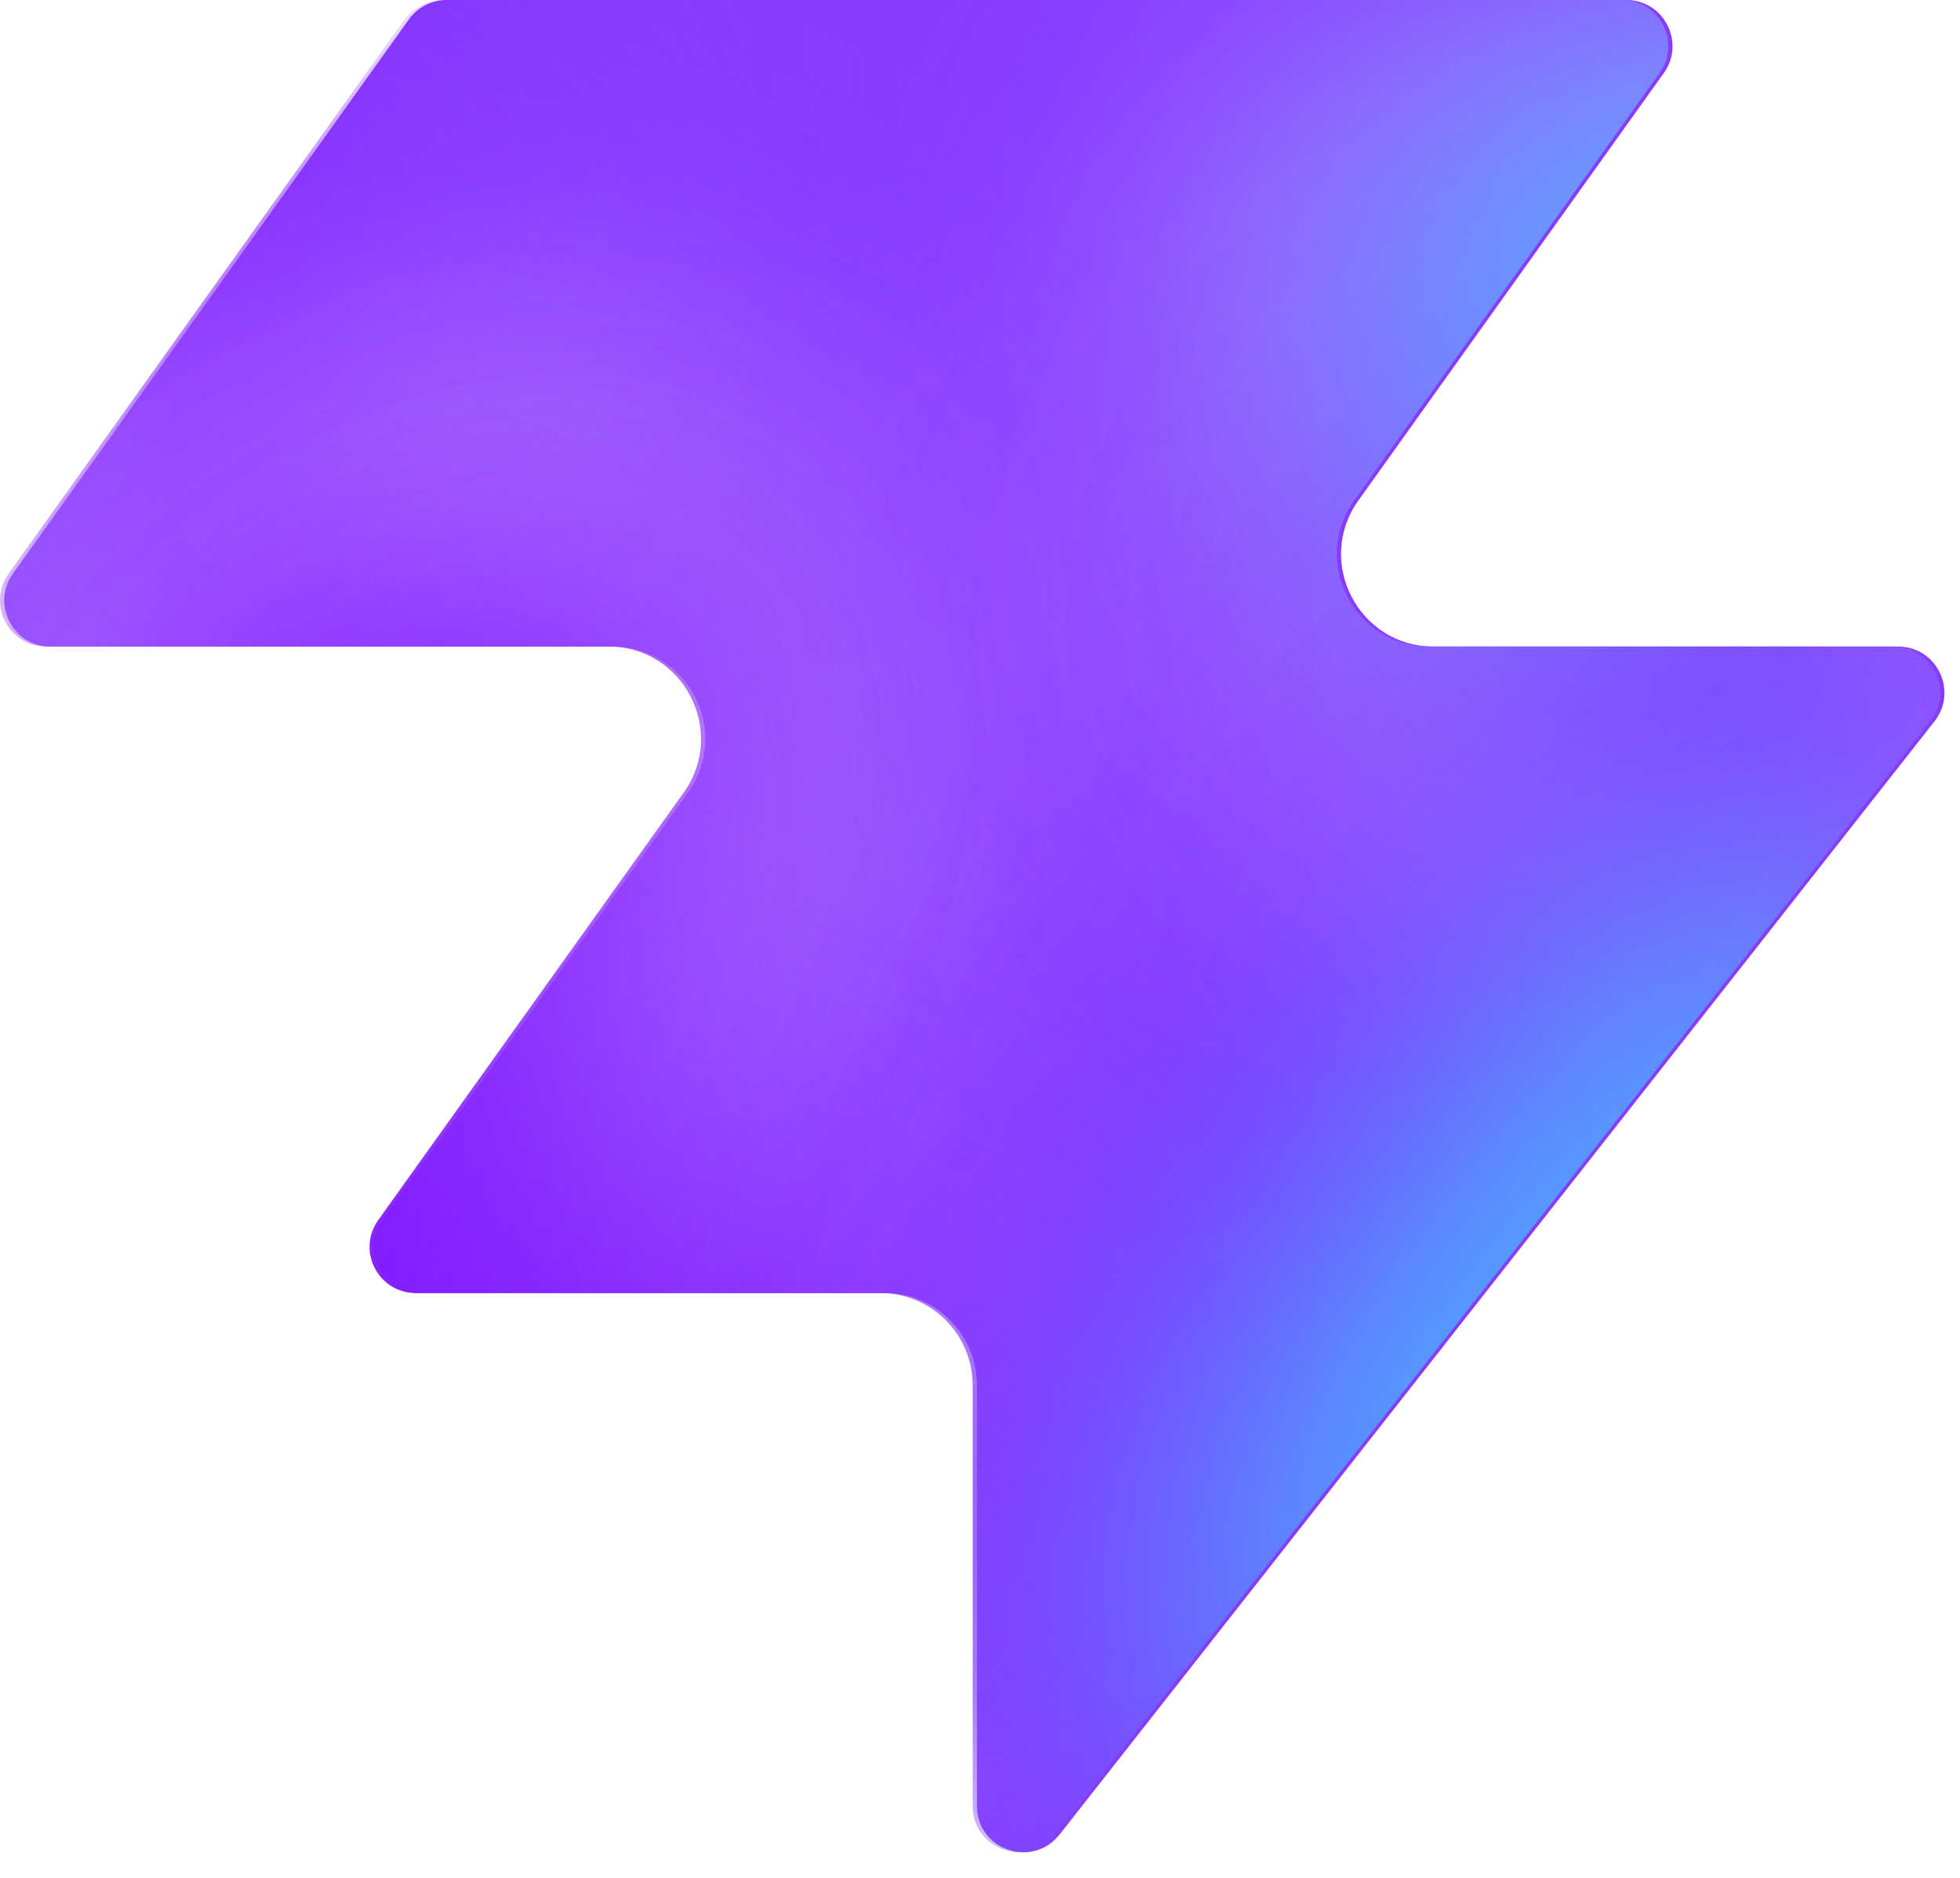
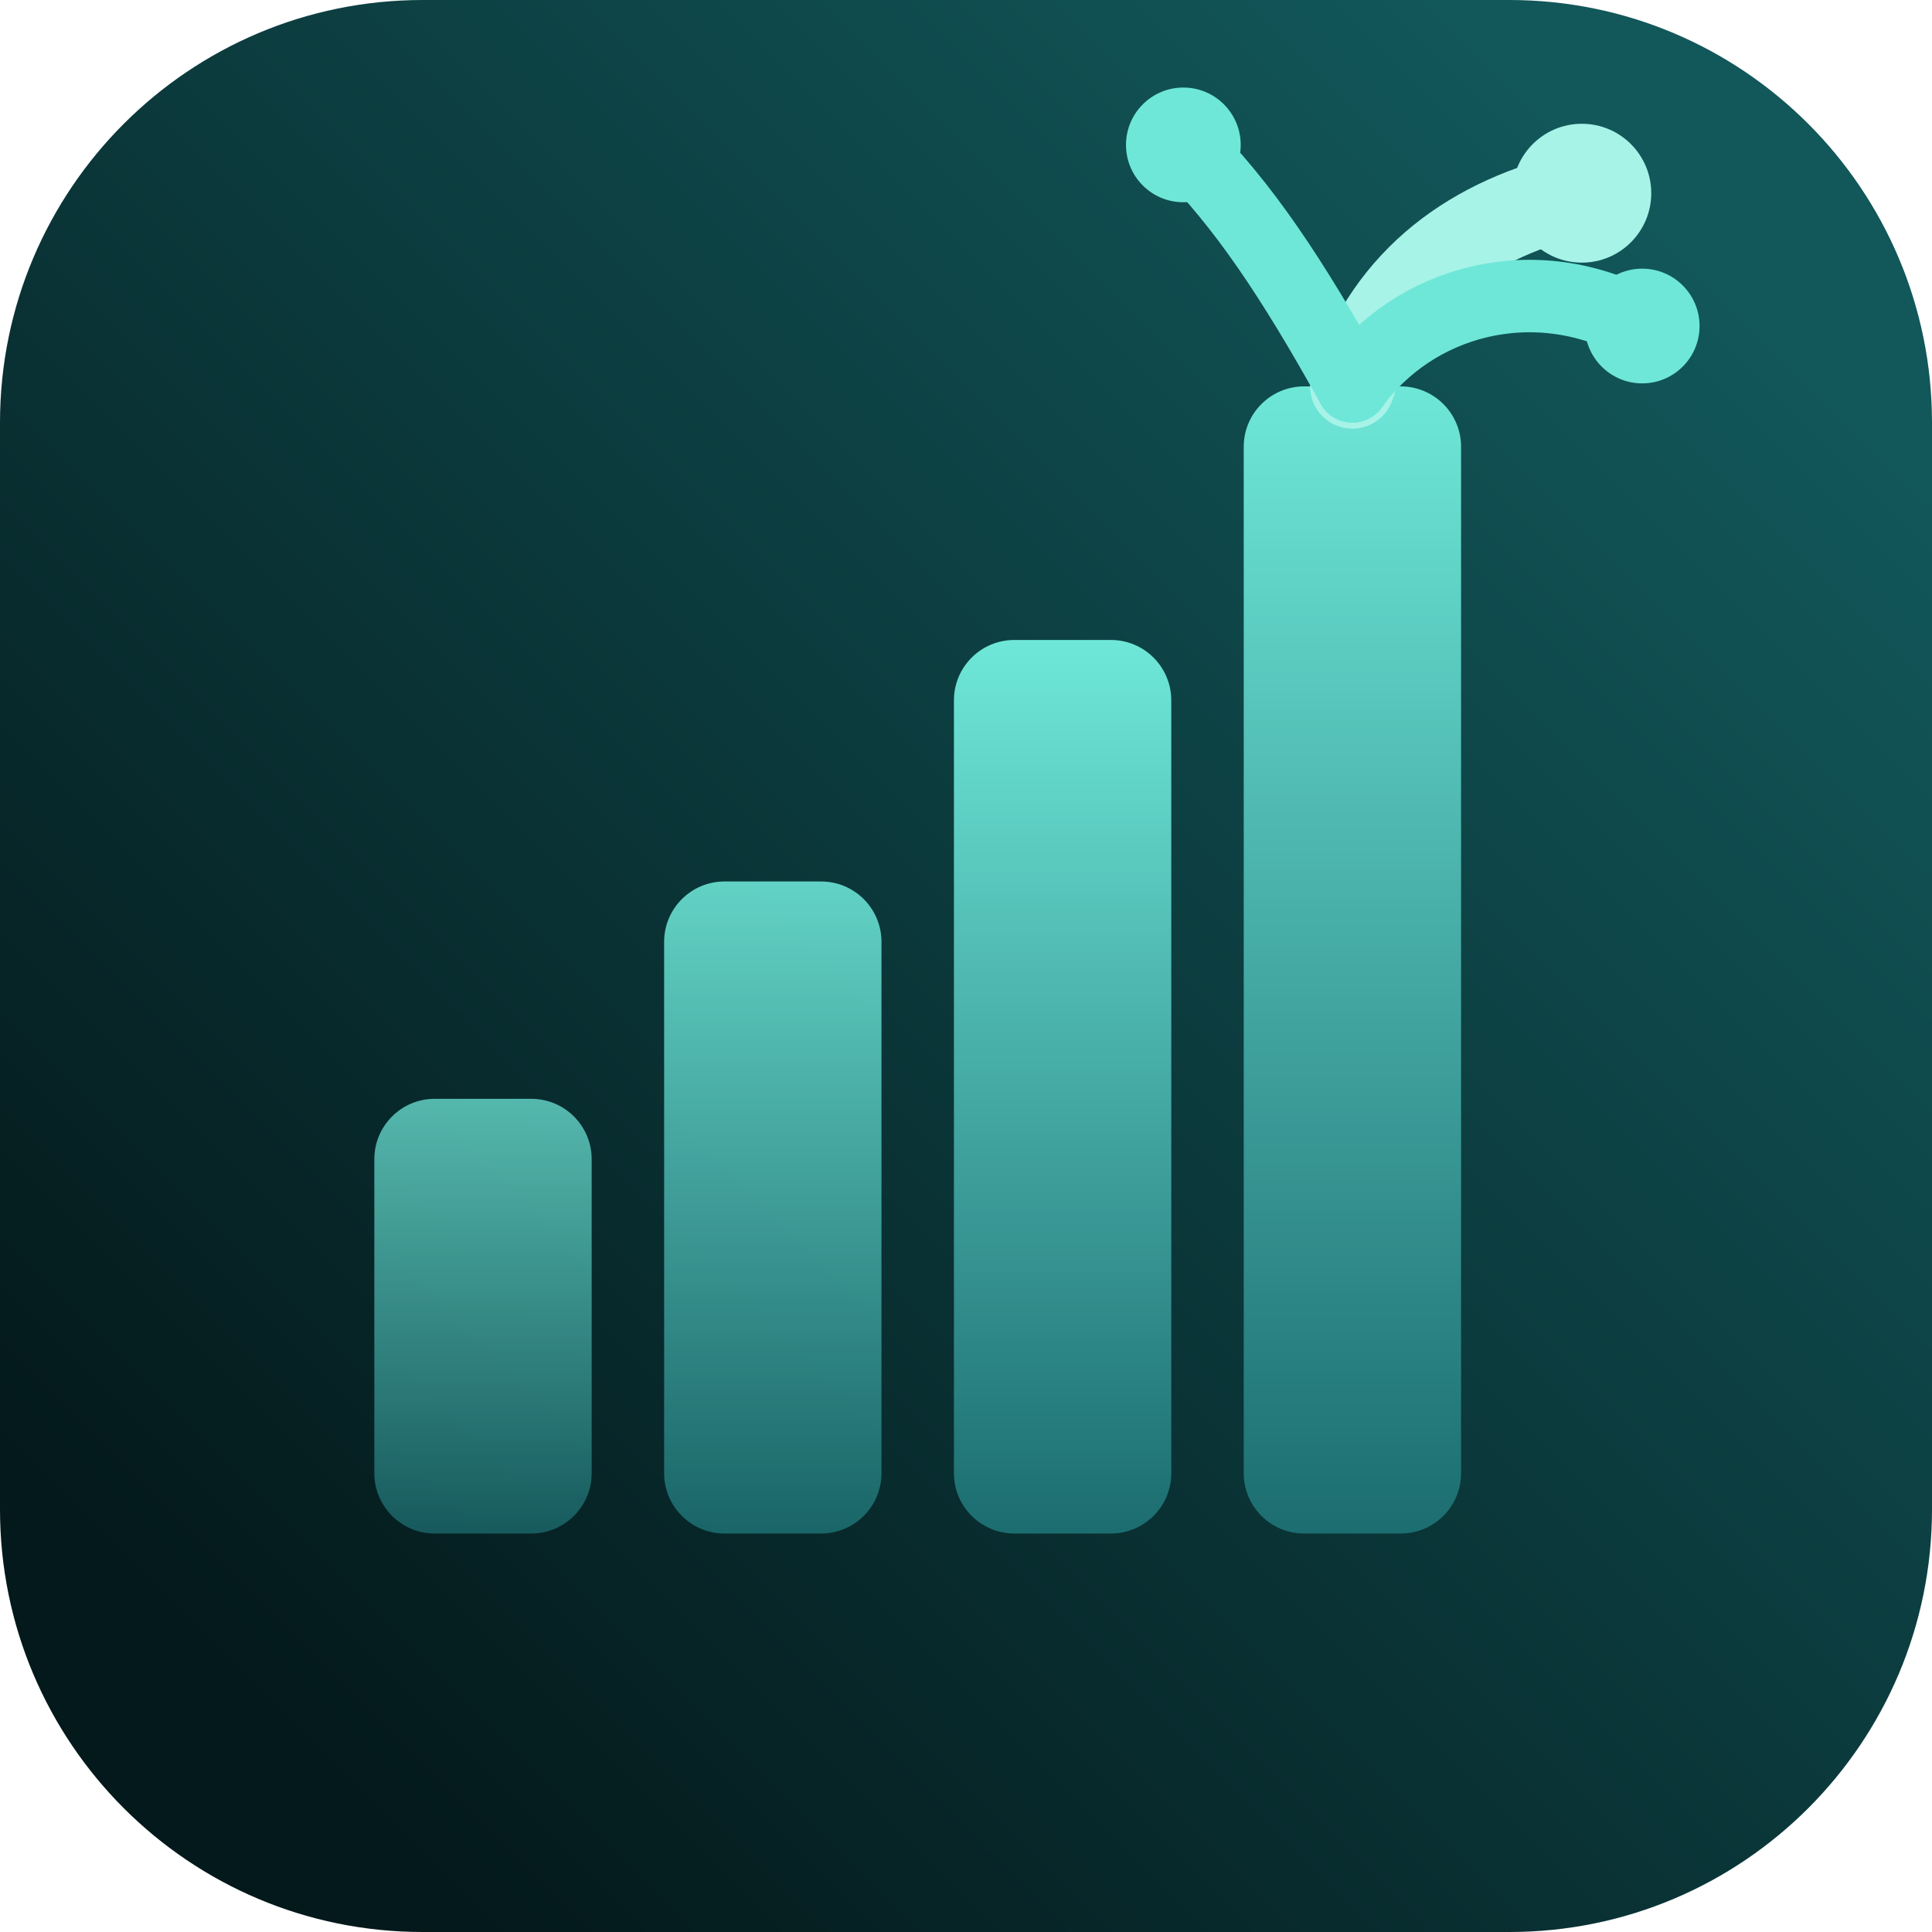
- <svg xmlns="http://www.w3.org/2000/svg" width="48" height="46" fill="none" viewBox="0 0 48 46">
-   <path fill="#863bff" d="M25.946 44.938c-.664.845-2.021.375-2.021-.698V33.937a2.26 2.26 0 0 0-2.262-2.262H10.287c-.92 0-1.456-1.04-.92-1.788l7.48-10.471c1.07-1.497 0-3.578-1.842-3.578H1.237c-.92 0-1.456-1.04-.92-1.788L10.013.474c.214-.297.556-.474.92-.474h28.894c.92 0 1.456 1.04.92 1.788l-7.48 10.471c-1.07 1.498 0 3.579 1.842 3.579h11.377c.943 0 1.473 1.088.89 1.83L25.947 44.94z" style="fill:#863bff;fill:color(display-p3 .525 .23 1);fill-opacity:1" />
-   <mask id="a" width="48" height="46" x="0" y="0" maskUnits="userSpaceOnUse" style="mask-type:alpha">
-     <path fill="#000" d="M25.842 44.938c-.664.844-2.021.375-2.021-.698V33.937a2.26 2.26 0 0 0-2.262-2.262H10.183c-.92 0-1.456-1.04-.92-1.788l7.48-10.471c1.07-1.498 0-3.579-1.842-3.579H1.133c-.92 0-1.456-1.04-.92-1.787L9.91.473c.214-.297.556-.474.92-.474h28.894c.92 0 1.456 1.04.92 1.788l-7.48 10.471c-1.07 1.498 0 3.578 1.842 3.578h11.377c.943 0 1.473 1.088.89 1.832L25.843 44.94z" style="fill:#000;fill-opacity:1" />
-   </mask>
-   <g mask="url(#a)">
-     <g filter="url(#b)">
-       <ellipse cx="5.508" cy="14.704" fill="#ede6ff" rx="5.508" ry="14.704" style="fill:#ede6ff;fill:color(display-p3 .927 .903 1);fill-opacity:1" transform="matrix(.00324 1 1 -.00324 -4.47 31.516)" />
-     </g>
-     <g filter="url(#c)">
-       <ellipse cx="10.399" cy="29.851" fill="#ede6ff" rx="10.399" ry="29.851" style="fill:#ede6ff;fill:color(display-p3 .927 .903 1);fill-opacity:1" transform="matrix(.00324 1 1 -.00324 -39.328 7.883)" />
-     </g>
-     <g filter="url(#d)">
-       <ellipse cx="5.508" cy="30.487" fill="#7e14ff" rx="5.508" ry="30.487" style="fill:#7e14ff;fill:color(display-p3 .492 .077 1);fill-opacity:1" transform="rotate(89.814 -25.913 -14.639)scale(1 -1)" />
-     </g>
-     <g filter="url(#e)">
-       <ellipse cx="5.508" cy="30.599" fill="#7e14ff" rx="5.508" ry="30.599" style="fill:#7e14ff;fill:color(display-p3 .492 .077 1);fill-opacity:1" transform="rotate(89.814 -32.644 -3.334)scale(1 -1)" />
-     </g>
-     <g filter="url(#f)">
-       <ellipse cx="5.508" cy="30.599" fill="#7e14ff" rx="5.508" ry="30.599" style="fill:#7e14ff;fill:color(display-p3 .492 .077 1);fill-opacity:1" transform="matrix(.00324 1 1 -.00324 -34.34 30.47)" />
-     </g>
-     <g filter="url(#g)">
-       <ellipse cx="14.072" cy="22.078" fill="#ede6ff" rx="14.072" ry="22.078" style="fill:#ede6ff;fill:color(display-p3 .927 .903 1);fill-opacity:1" transform="rotate(93.35 24.506 48.493)scale(-1 1)" />
-     </g>
-     <g filter="url(#h)">
-       <ellipse cx="3.47" cy="21.501" fill="#7e14ff" rx="3.47" ry="21.501" style="fill:#7e14ff;fill:color(display-p3 .492 .077 1);fill-opacity:1" transform="rotate(89.009 28.708 47.59)scale(-1 1)" />
-     </g>
-     <g filter="url(#i)">
-       <ellipse cx="3.47" cy="21.501" fill="#7e14ff" rx="3.47" ry="21.501" style="fill:#7e14ff;fill:color(display-p3 .492 .077 1);fill-opacity:1" transform="rotate(89.009 28.708 47.59)scale(-1 1)" />
-     </g>
-     <g filter="url(#j)">
-       <ellipse cx=".387" cy="8.972" fill="#7e14ff" rx="4.407" ry="29.108" style="fill:#7e14ff;fill:color(display-p3 .492 .077 1);fill-opacity:1" transform="rotate(39.51 .387 8.972)" />
-     </g>
-     <g filter="url(#k)">
-       <ellipse cx="47.523" cy="-6.092" fill="#7e14ff" rx="4.407" ry="29.108" style="fill:#7e14ff;fill:color(display-p3 .492 .077 1);fill-opacity:1" transform="rotate(37.892 47.523 -6.092)" />
-     </g>
-     <g filter="url(#l)">
-       <ellipse cx="41.412" cy="6.333" fill="#47bfff" rx="5.971" ry="9.665" style="fill:#47bfff;fill:color(display-p3 .28 .748 1);fill-opacity:1" transform="rotate(37.892 41.412 6.333)" />
-     </g>
-     <g filter="url(#m)">
-       <ellipse cx="-1.879" cy="38.332" fill="#7e14ff" rx="4.407" ry="29.108" style="fill:#7e14ff;fill:color(display-p3 .492 .077 1);fill-opacity:1" transform="rotate(37.892 -1.88 38.332)" />
-     </g>
-     <g filter="url(#n)">
-       <ellipse cx="-1.879" cy="38.332" fill="#7e14ff" rx="4.407" ry="29.108" style="fill:#7e14ff;fill:color(display-p3 .492 .077 1);fill-opacity:1" transform="rotate(37.892 -1.88 38.332)" />
-     </g>
-     <g filter="url(#o)">
-       <ellipse cx="35.651" cy="29.907" fill="#7e14ff" rx="4.407" ry="29.108" style="fill:#7e14ff;fill:color(display-p3 .492 .077 1);fill-opacity:1" transform="rotate(37.892 35.651 29.907)" />
-     </g>
-     <g filter="url(#p)">
-       <ellipse cx="38.418" cy="32.4" fill="#47bfff" rx="5.971" ry="15.297" style="fill:#47bfff;fill:color(display-p3 .28 .748 1);fill-opacity:1" transform="rotate(37.892 38.418 32.4)" />
-     </g>
-   </g>
+ <svg xmlns="http://www.w3.org/2000/svg" viewBox="0 0 32 32">
  <defs>
-     <filter id="b" width="60.045" height="41.654" x="-19.77" y="16.149" color-interpolation-filters="sRGB" filterUnits="userSpaceOnUse">
-       <feFlood flood-opacity="0" result="BackgroundImageFix" />
-       <feBlend in="SourceGraphic" in2="BackgroundImageFix" result="shape" />
-       <feGaussianBlur result="effect1_foregroundBlur_2002_17158" stdDeviation="7.659" />
-     </filter>
-     <filter id="c" width="90.34" height="51.437" x="-54.613" y="-7.533" color-interpolation-filters="sRGB" filterUnits="userSpaceOnUse">
-       <feFlood flood-opacity="0" result="BackgroundImageFix" />
-       <feBlend in="SourceGraphic" in2="BackgroundImageFix" result="shape" />
-       <feGaussianBlur result="effect1_foregroundBlur_2002_17158" stdDeviation="7.659" />
-     </filter>
-     <filter id="d" width="79.355" height="29.4" x="-49.64" y="2.03" color-interpolation-filters="sRGB" filterUnits="userSpaceOnUse">
-       <feFlood flood-opacity="0" result="BackgroundImageFix" />
-       <feBlend in="SourceGraphic" in2="BackgroundImageFix" result="shape" />
-       <feGaussianBlur result="effect1_foregroundBlur_2002_17158" stdDeviation="4.596" />
-     </filter>
-     <filter id="e" width="79.579" height="29.4" x="-45.045" y="20.029" color-interpolation-filters="sRGB" filterUnits="userSpaceOnUse">
-       <feFlood flood-opacity="0" result="BackgroundImageFix" />
-       <feBlend in="SourceGraphic" in2="BackgroundImageFix" result="shape" />
-       <feGaussianBlur result="effect1_foregroundBlur_2002_17158" stdDeviation="4.596" />
-     </filter>
-     <filter id="f" width="79.579" height="29.4" x="-43.513" y="21.178" color-interpolation-filters="sRGB" filterUnits="userSpaceOnUse">
-       <feFlood flood-opacity="0" result="BackgroundImageFix" />
-       <feBlend in="SourceGraphic" in2="BackgroundImageFix" result="shape" />
-       <feGaussianBlur result="effect1_foregroundBlur_2002_17158" stdDeviation="4.596" />
-     </filter>
-     <filter id="g" width="74.749" height="58.852" x="15.756" y="-17.901" color-interpolation-filters="sRGB" filterUnits="userSpaceOnUse">
-       <feFlood flood-opacity="0" result="BackgroundImageFix" />
-       <feBlend in="SourceGraphic" in2="BackgroundImageFix" result="shape" />
-       <feGaussianBlur result="effect1_foregroundBlur_2002_17158" stdDeviation="7.659" />
-     </filter>
-     <filter id="h" width="61.377" height="25.362" x="23.548" y="2.284" color-interpolation-filters="sRGB" filterUnits="userSpaceOnUse">
-       <feFlood flood-opacity="0" result="BackgroundImageFix" />
-       <feBlend in="SourceGraphic" in2="BackgroundImageFix" result="shape" />
-       <feGaussianBlur result="effect1_foregroundBlur_2002_17158" stdDeviation="4.596" />
-     </filter>
-     <filter id="i" width="61.377" height="25.362" x="23.548" y="2.284" color-interpolation-filters="sRGB" filterUnits="userSpaceOnUse">
-       <feFlood flood-opacity="0" result="BackgroundImageFix" />
-       <feBlend in="SourceGraphic" in2="BackgroundImageFix" result="shape" />
-       <feGaussianBlur result="effect1_foregroundBlur_2002_17158" stdDeviation="4.596" />
-     </filter>
-     <filter id="j" width="56.045" height="63.649" x="-27.636" y="-22.853" color-interpolation-filters="sRGB" filterUnits="userSpaceOnUse">
-       <feFlood flood-opacity="0" result="BackgroundImageFix" />
-       <feBlend in="SourceGraphic" in2="BackgroundImageFix" result="shape" />
-       <feGaussianBlur result="effect1_foregroundBlur_2002_17158" stdDeviation="4.596" />
-     </filter>
-     <filter id="k" width="54.814" height="64.646" x="20.116" y="-38.415" color-interpolation-filters="sRGB" filterUnits="userSpaceOnUse">
-       <feFlood flood-opacity="0" result="BackgroundImageFix" />
-       <feBlend in="SourceGraphic" in2="BackgroundImageFix" result="shape" />
-       <feGaussianBlur result="effect1_foregroundBlur_2002_17158" stdDeviation="4.596" />
-     </filter>
-     <filter id="l" width="33.541" height="35.313" x="24.641" y="-11.323" color-interpolation-filters="sRGB" filterUnits="userSpaceOnUse">
-       <feFlood flood-opacity="0" result="BackgroundImageFix" />
-       <feBlend in="SourceGraphic" in2="BackgroundImageFix" result="shape" />
-       <feGaussianBlur result="effect1_foregroundBlur_2002_17158" stdDeviation="4.596" />
-     </filter>
-     <filter id="m" width="54.814" height="64.646" x="-29.286" y="6.009" color-interpolation-filters="sRGB" filterUnits="userSpaceOnUse">
-       <feFlood flood-opacity="0" result="BackgroundImageFix" />
-       <feBlend in="SourceGraphic" in2="BackgroundImageFix" result="shape" />
-       <feGaussianBlur result="effect1_foregroundBlur_2002_17158" stdDeviation="4.596" />
-     </filter>
-     <filter id="n" width="54.814" height="64.646" x="-29.286" y="6.009" color-interpolation-filters="sRGB" filterUnits="userSpaceOnUse">
-       <feFlood flood-opacity="0" result="BackgroundImageFix" />
-       <feBlend in="SourceGraphic" in2="BackgroundImageFix" result="shape" />
-       <feGaussianBlur result="effect1_foregroundBlur_2002_17158" stdDeviation="4.596" />
-     </filter>
-     <filter id="o" width="54.814" height="64.646" x="8.244" y="-2.416" color-interpolation-filters="sRGB" filterUnits="userSpaceOnUse">
-       <feFlood flood-opacity="0" result="BackgroundImageFix" />
-       <feBlend in="SourceGraphic" in2="BackgroundImageFix" result="shape" />
-       <feGaussianBlur result="effect1_foregroundBlur_2002_17158" stdDeviation="4.596" />
-     </filter>
-     <filter id="p" width="39.409" height="43.623" x="18.713" y="10.588" color-interpolation-filters="sRGB" filterUnits="userSpaceOnUse">
-       <feFlood flood-opacity="0" result="BackgroundImageFix" />
-       <feBlend in="SourceGraphic" in2="BackgroundImageFix" result="shape" />
-       <feGaussianBlur result="effect1_foregroundBlur_2002_17158" stdDeviation="4.596" />
-     </filter>
+     <linearGradient id="bg" x1="4" y1="28" x2="28" y2="4" gradientUnits="userSpaceOnUse">
+       <stop offset="0" stop-color="#04191b" />
+       <stop offset="1" stop-color="#12575a" />
+     </linearGradient>
+     <linearGradient id="bar" x1="0" y1="1" x2="0" y2="0">
+       <stop offset="0" stop-color="#1c6d70" />
+       <stop offset="1" stop-color="#6ee7d8" />
+     </linearGradient>
  </defs>
+   <rect width="32" height="32" rx="7" fill="url(#bg)" />
+   <rect x="6.2" y="18.2" width="3.6" height="7.2" rx="1" fill="url(#bar)" opacity="0.75" />
+   <rect x="11" y="14.6" width="3.6" height="10.8" rx="1" fill="url(#bar)" opacity="0.88" />
+   <rect x="15.8" y="10.6" width="3.6" height="14.8" rx="1" fill="url(#bar)" />
+   <rect x="20.6" y="6.4" width="3.6" height="19" rx="1" fill="url(#bar)" />
+   <path d="M22.4 6.4 C23 4.6 24.4 3.6 26.2 3.2" fill="none" stroke="#a7f3e8" stroke-width="1.4" stroke-linecap="round" />
+   <path d="M22.4 6.4 C23.4 5 25.4 4.4 27.2 5.4" fill="none" stroke="#6ee7d8" stroke-width="1.2" stroke-linecap="round" />
+   <path d="M22.4 6.4 C21.4 4.6 20.6 3.4 19.6 2.4" fill="none" stroke="#6ee7d8" stroke-width="1.2" stroke-linecap="round" />
+   <circle cx="26.2" cy="3.2" r="1.15" fill="#a7f3e8" />
+   <circle cx="27.2" cy="5.4" r="0.95" fill="#6ee7d8" />
+   <circle cx="19.6" cy="2.4" r="0.95" fill="#6ee7d8" />
</svg>
